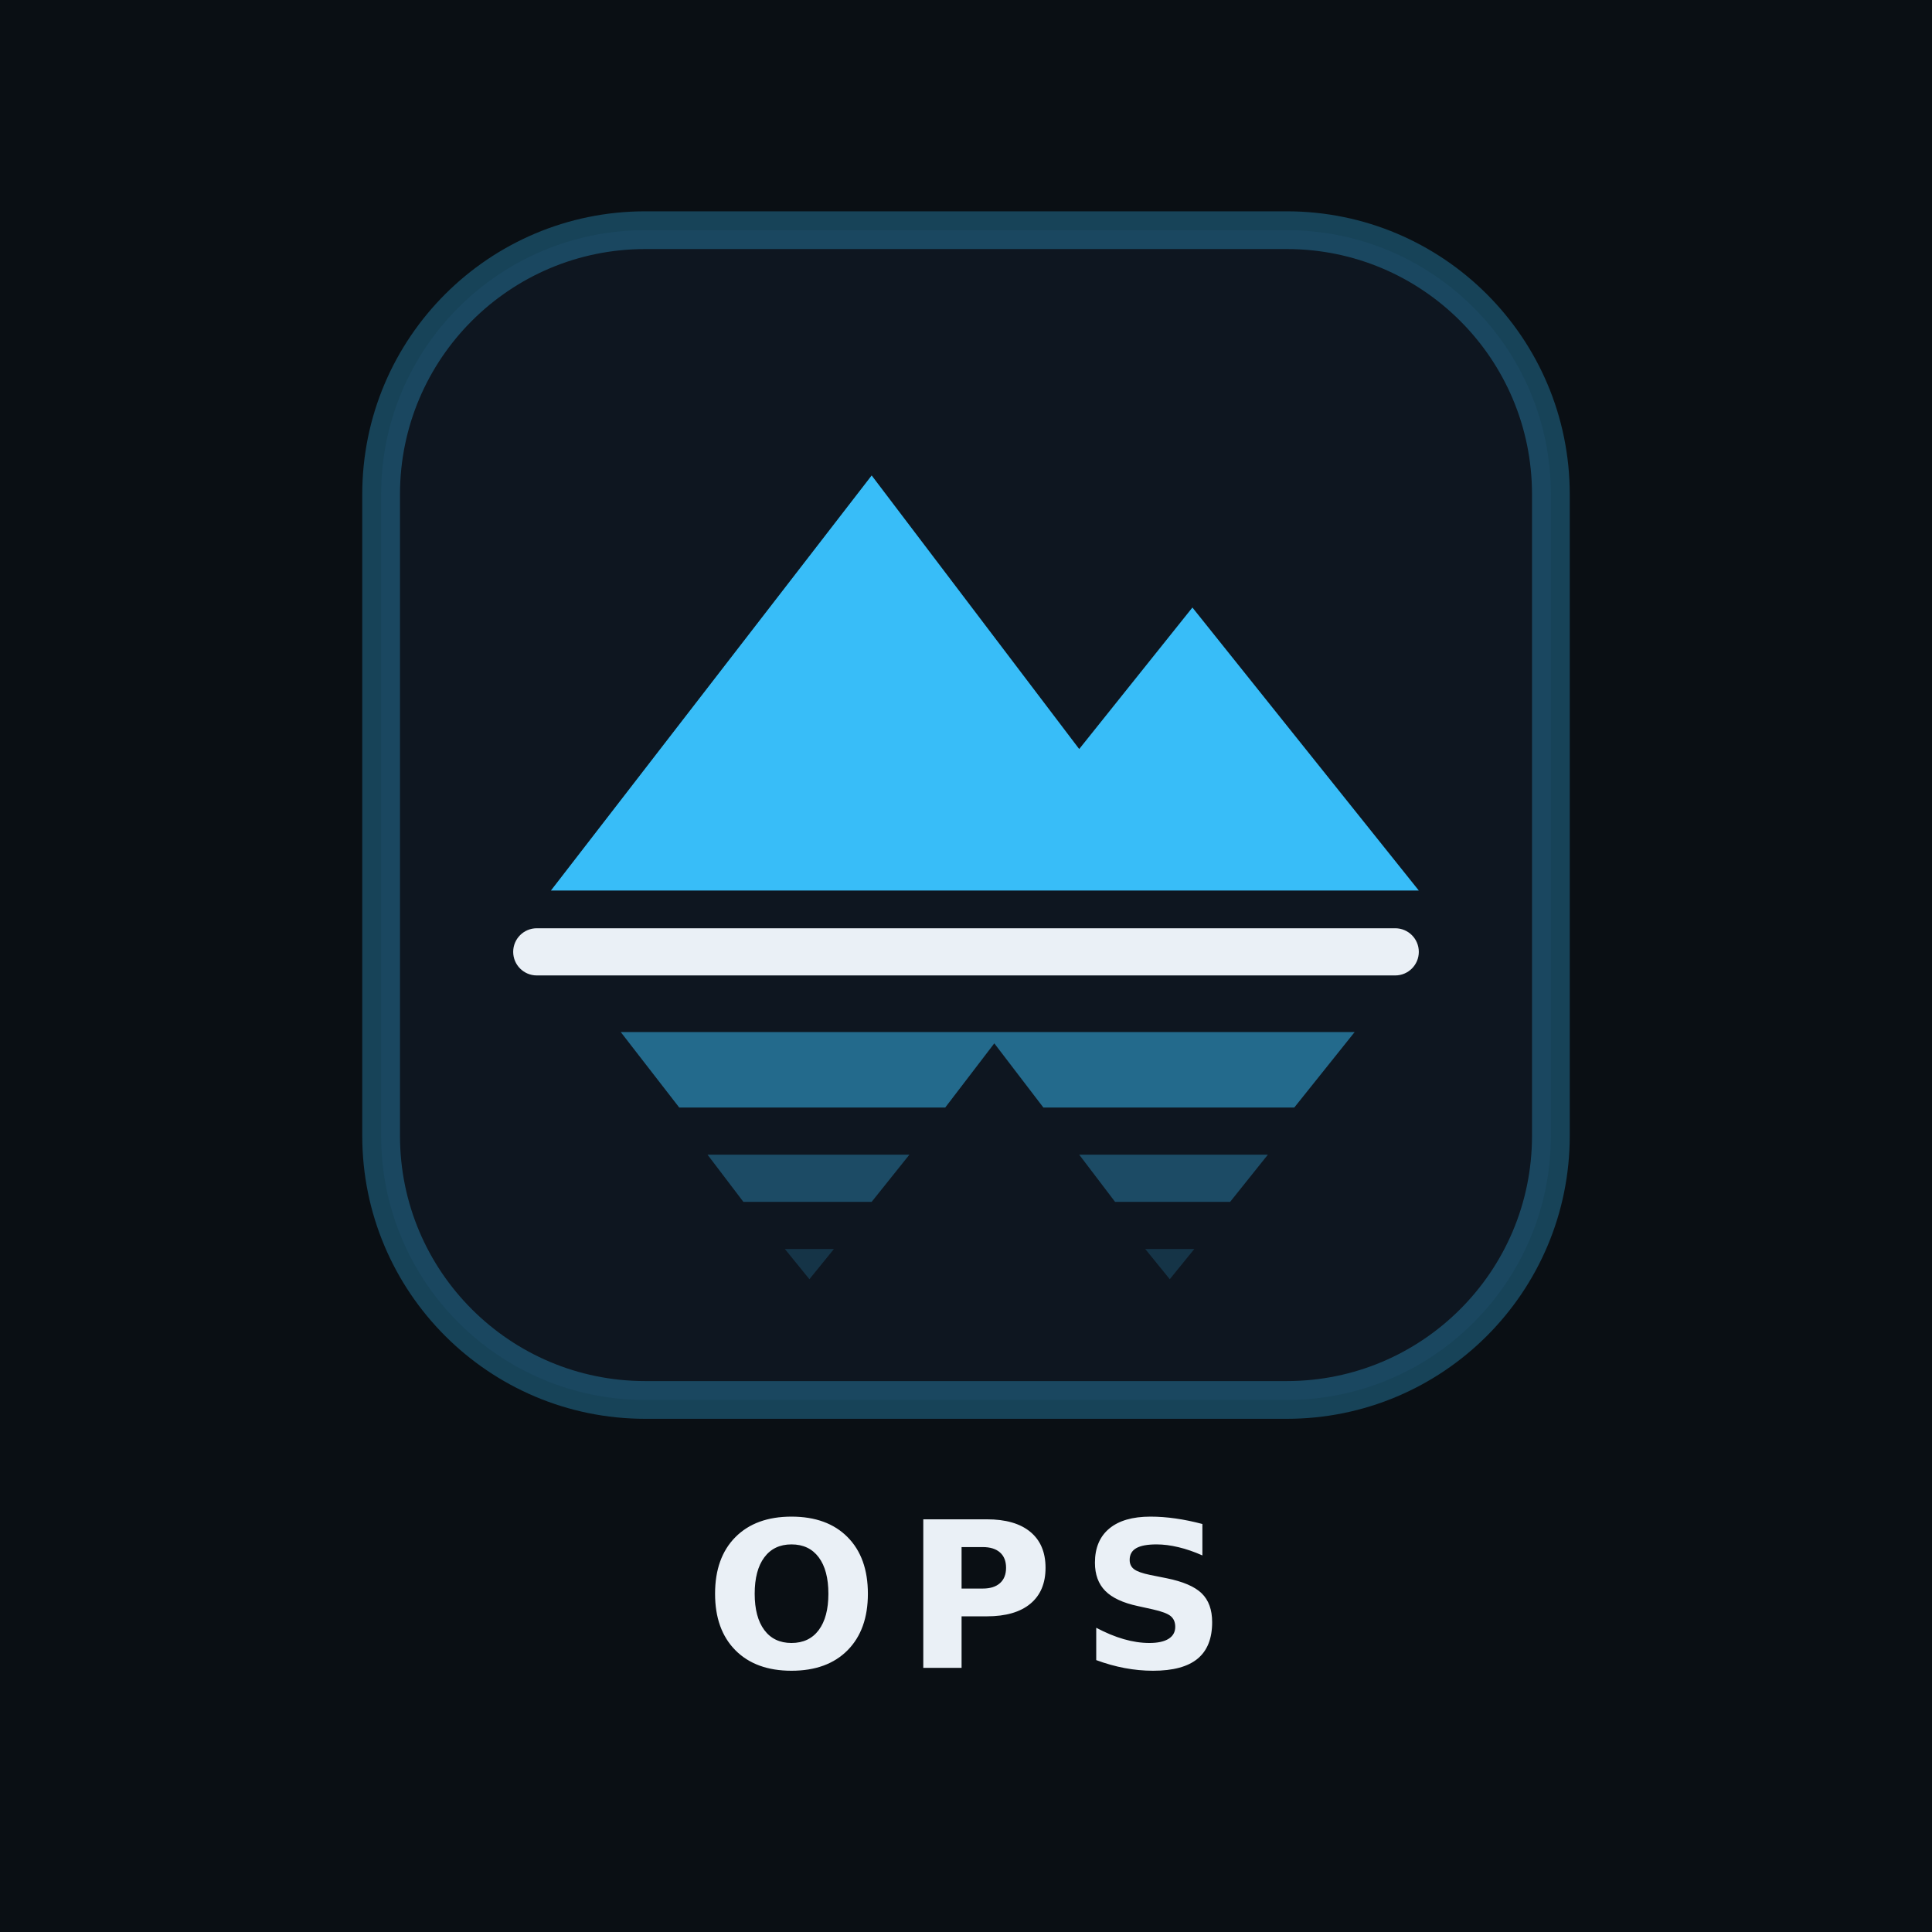
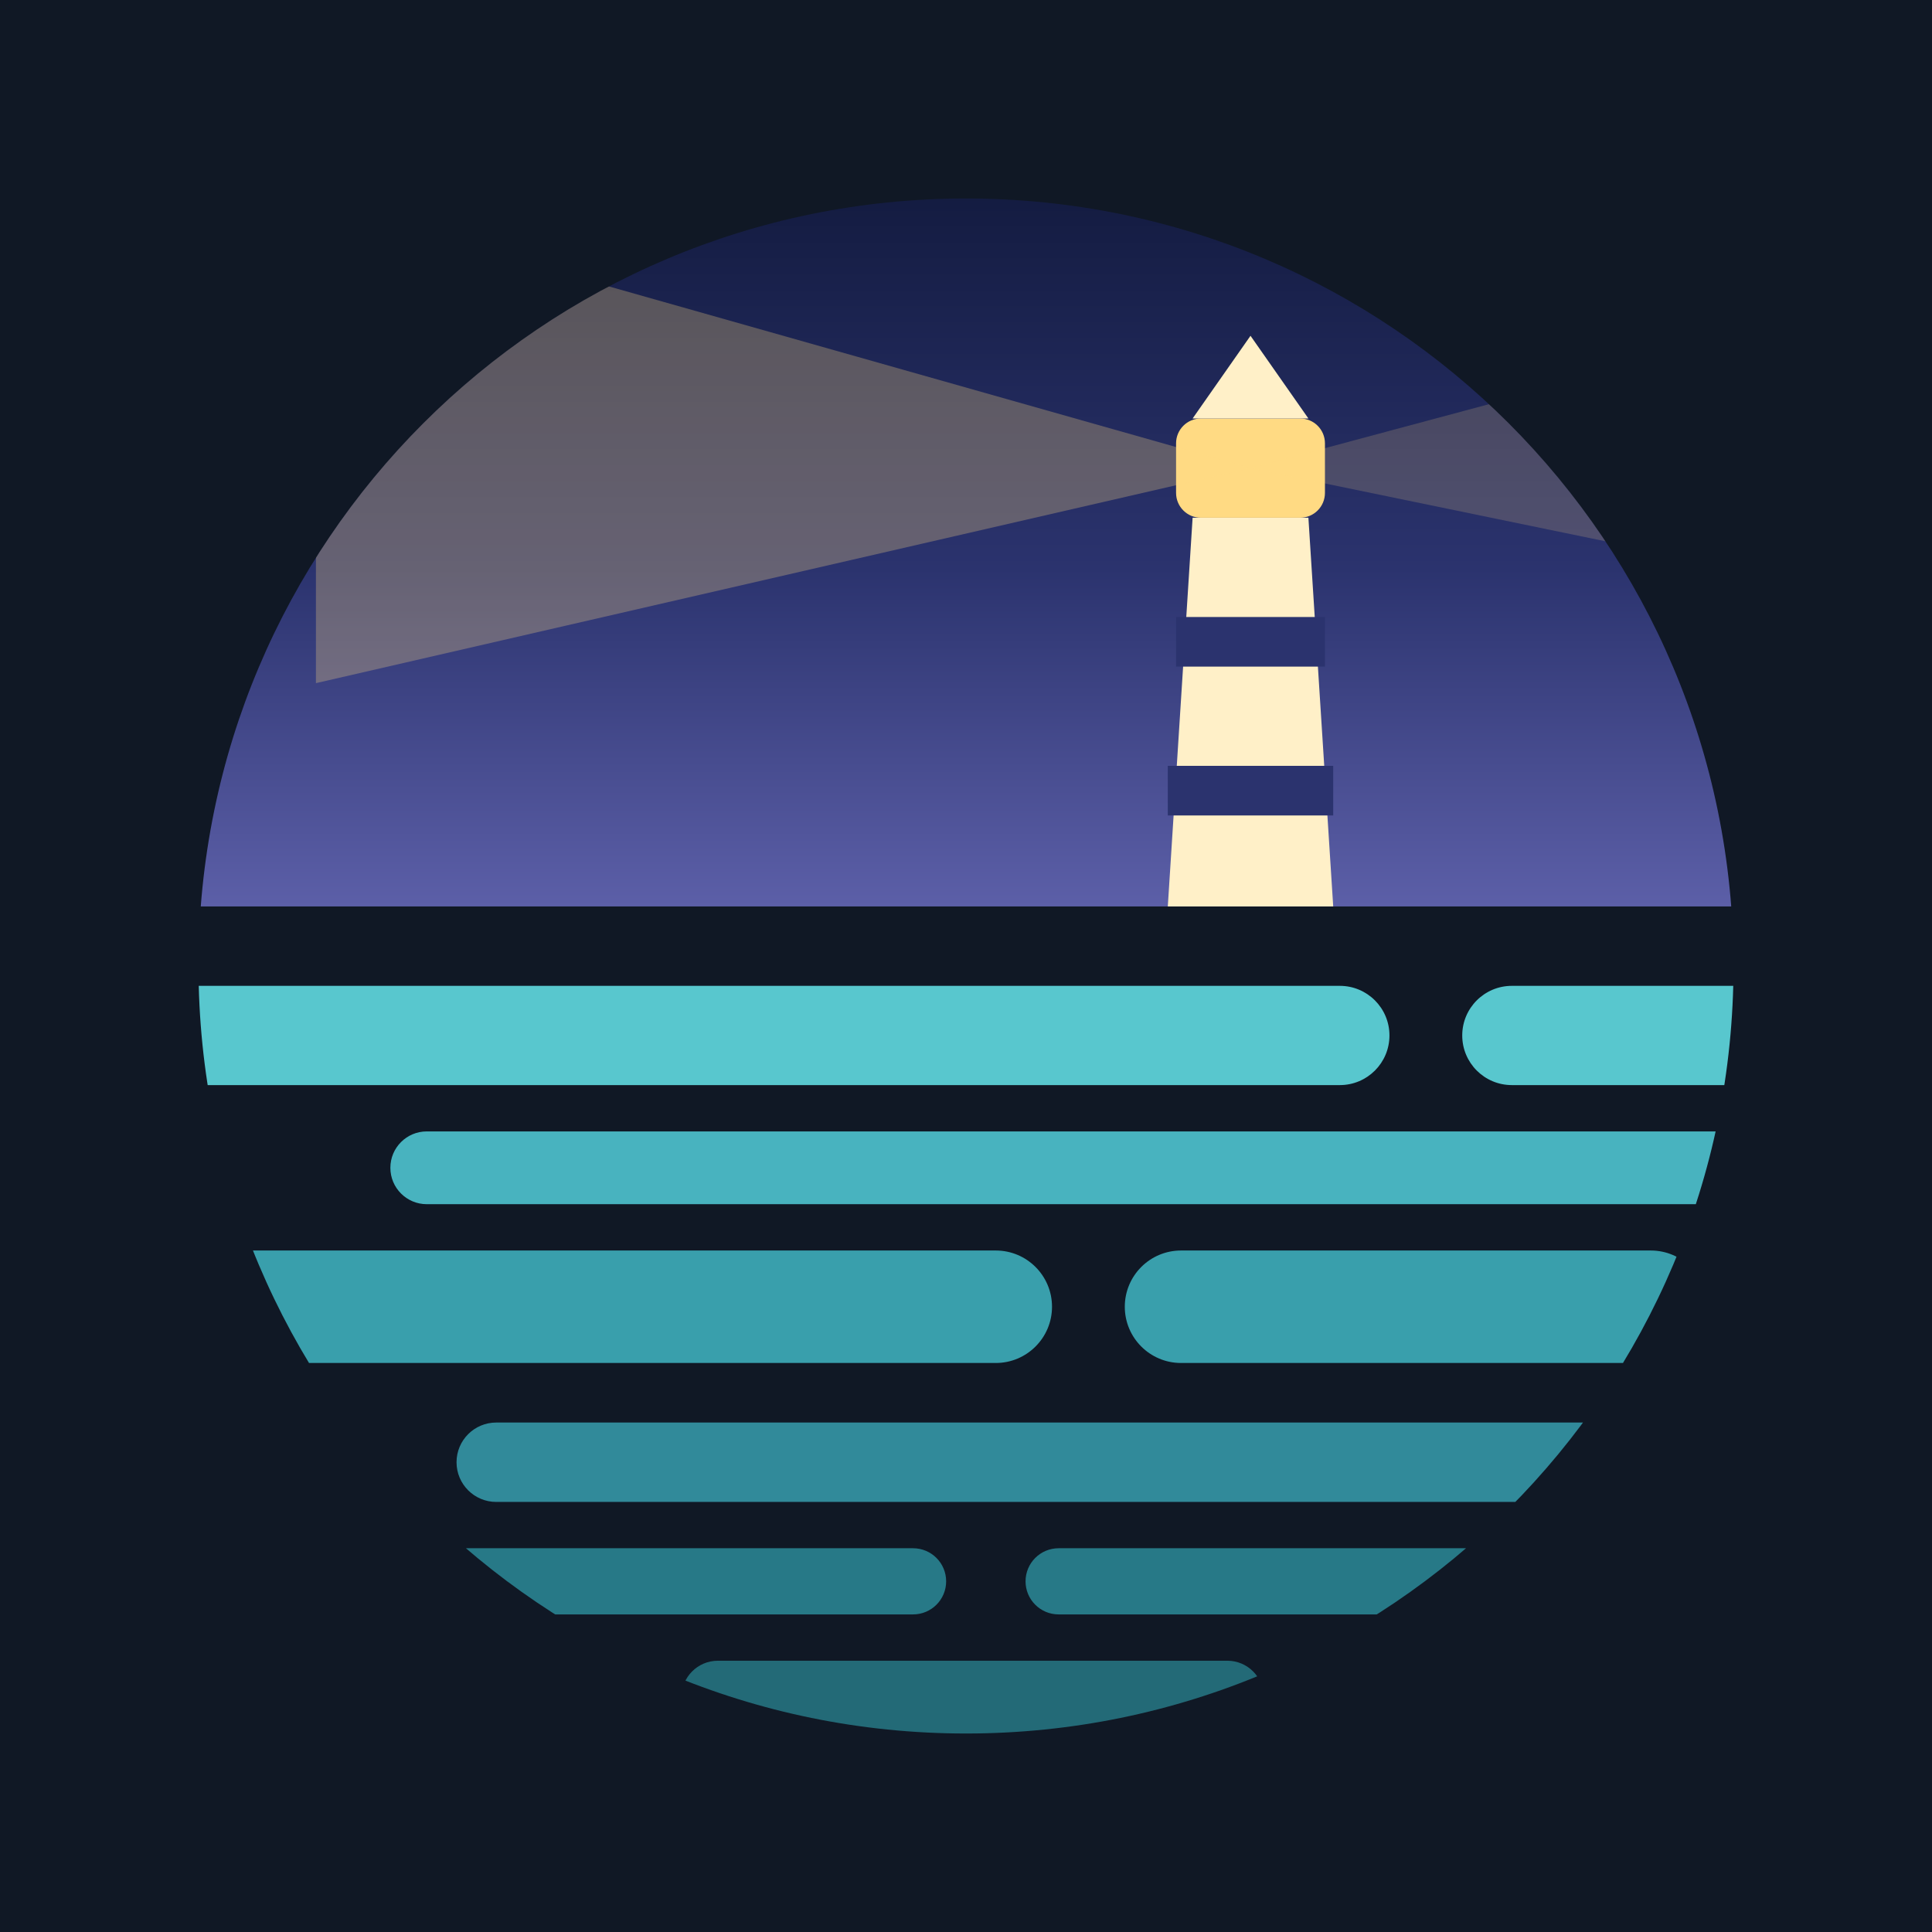
- <svg xmlns="http://www.w3.org/2000/svg" width="1024" height="1024" viewBox="0 0 1024 1024">
-   <rect width="1024" height="1024" fill="#0a0f14" />
-   <g transform="translate(192 112) scale(10)">
-     <rect x="1" y="1" width="62" height="62" rx="14" fill="#0e1620" />
-     <rect x="1" y="1" width="62" height="62" rx="14" fill="none" stroke="#38bdf8" stroke-opacity="0.3" stroke-width="2" />
-     <path d="M10 36 L27 14 L38 28.5 L44 21 L56 36 Z" fill="#38bdf8" />
-     <rect x="8" y="38" width="48" height="2.5" rx="1.25" fill="#eaf0f6" />
-     <g fill="#38bdf8">
-       <path d="M13.7 43.5 L52.6 43.5 L49.4 47.5 L36.1 47.5 L33.5 44.1 L30.9 47.5 L16.8 47.5 Z" opacity="0.5" />
-       <path d="M18.3 50 L29 50 L27 52.5 L20.2 52.5 Z" opacity="0.32" />
-       <path d="M38 50 L48 50 L46 52.5 L39.9 52.5 Z" opacity="0.32" />
-       <path d="M22.4 55 L25 55 L23.7 56.6 Z" opacity="0.18" />
-       <path d="M41.5 55 L44.1 55 L42.8 56.6 Z" opacity="0.18" />
+ <svg xmlns="http://www.w3.org/2000/svg" width="1024" height="1024" viewBox="14 14 292 292" role="img" aria-labelledby="keir-title">
+   <rect x="14" y="14" width="292" height="292" fill="#101825" />
+   <defs>
+     <linearGradient id="keir-sky" x1="0" y1="0" x2="0" y2="1">
+       <stop offset="0" stop-color="#10183A" />
+       <stop offset="0.56" stop-color="#2B336E" />
+       <stop offset="1" stop-color="#5C5FA8" />
+     </linearGradient>
+     <clipPath id="keir-disc">
+       <circle cx="160" cy="160" r="116" />
+     </clipPath>
+     <clipPath id="keir-top">
+       <rect x="40" y="40" width="240" height="111" />
+     </clipPath>
+   </defs>
+   <g clip-path="url(#keir-disc)">
+     <path d="M44 151 A116 116 0 0 1 276 151 Z" fill="url(#keir-sky)" />
+     <g clip-path="url(#keir-top)">
+       <g transform="translate(203 151) scale(1.25) translate(-203 -151)">
+         <path d="M203 151 L198 151 L193 151 L196 104 L210 104 L213 151 Z" fill="#FFF0C8" />
+         <rect x="194" y="92" width="18" height="12" rx="3" fill="#FFDA83" />
+         <path d="M196 92 L203 82 L210 92 Z" fill="#FFF0C8" />
+         <path d="M203 98 L90 66 L90 124 Z" fill="#FFDA83" opacity=".28" />
+         <path d="M203 98 L300 72 L300 118 Z" fill="#FFDA83" opacity=".18" />
+         <rect x="194" y="116" width="18" height="6" fill="#2B336E" />
+         <rect x="193" y="134" width="20" height="6" fill="#2B336E" />
+       </g>
    </g>
+     <rect x="31" y="163" width="193" height="15" rx="7.5" fill="#58C7CE" />
+     <rect x="235" y="163" width="49" height="15" rx="7.5" fill="#58C7CE" />
+     <rect x="73" y="185" width="218" height="11" rx="5.5" fill="#48B3BF" />
+     <rect x="38" y="203" width="135" height="17" rx="8.5" fill="#399FAC" />
+     <rect x="184" y="203" width="88" height="17" rx="8.5" fill="#399FAC" />
+     <rect x="83" y="229" width="184" height="12" rx="6" fill="#318A9A" />
+     <rect x="53" y="248" width="104" height="10" rx="5" fill="#277987" />
+     <rect x="169" y="248" width="80" height="10" rx="5" fill="#277987" />
+     <rect x="117" y="265" width="88" height="11" rx="5.5" fill="#236A77" />
  </g>
-   <text x="512" y="884" text-anchor="middle" font-family="DejaVu Sans" font-size="108" font-weight="700" letter-spacing="14" fill="#eaf0f6">OPS</text>
</svg>
